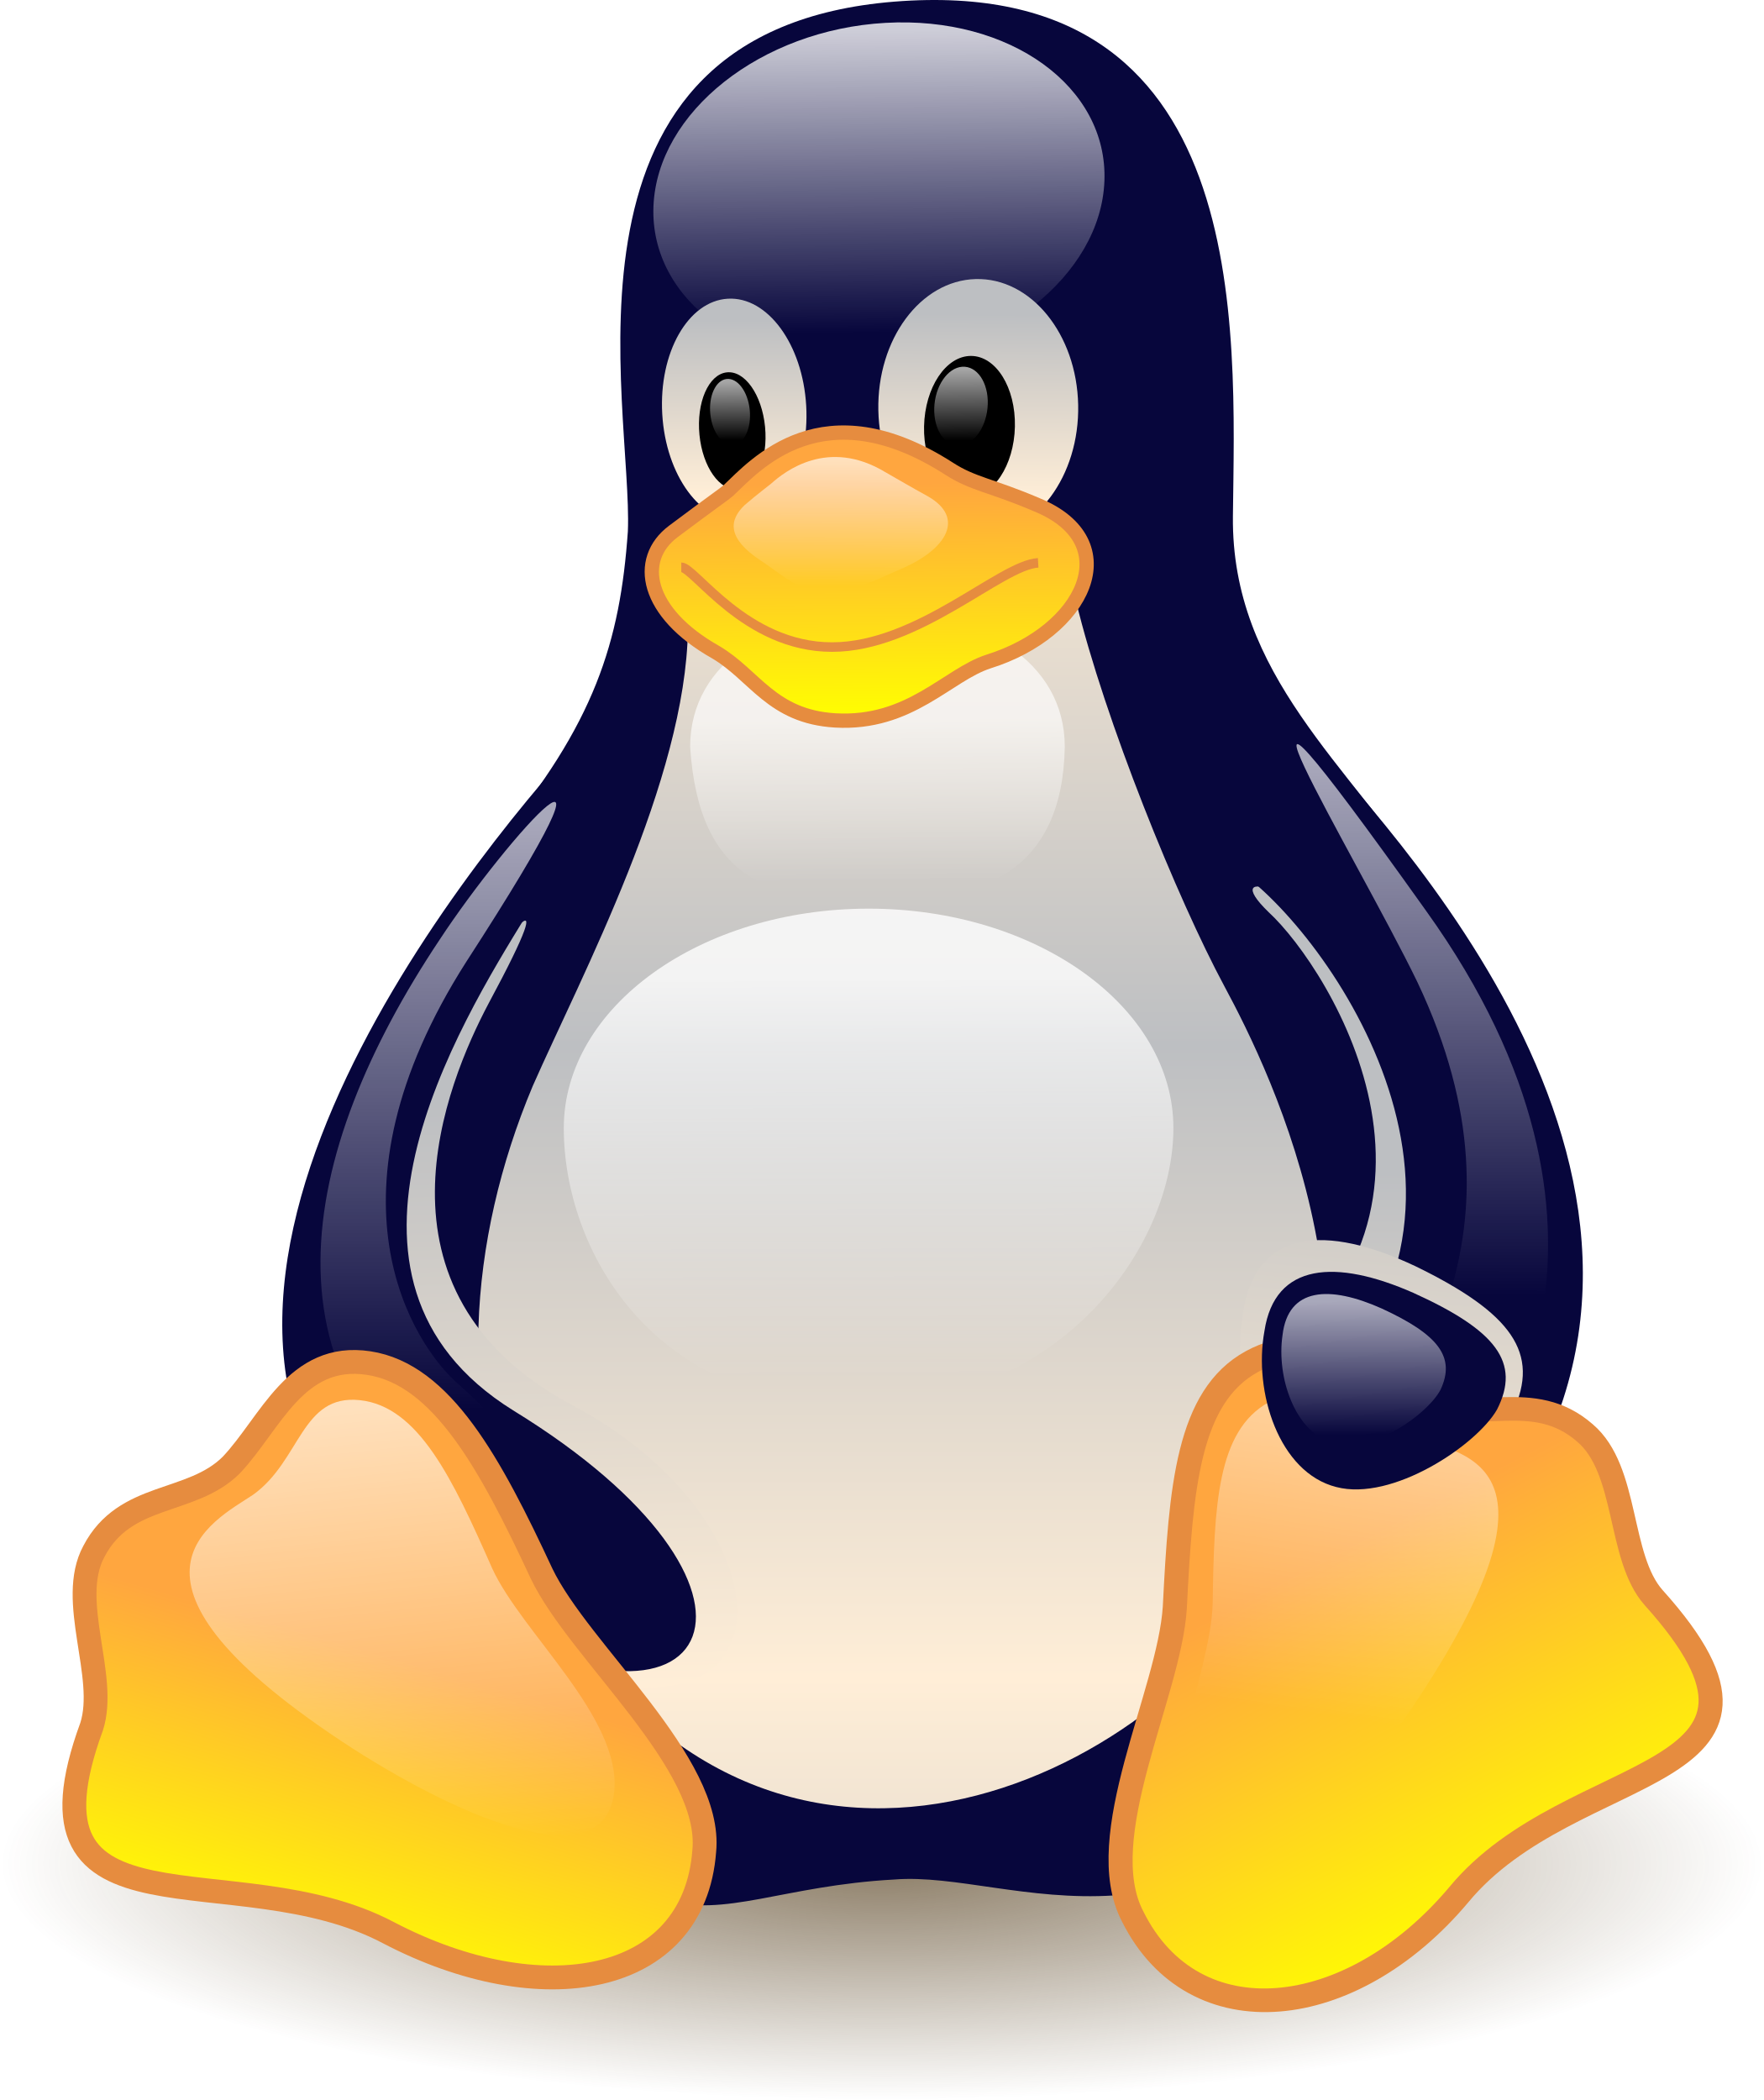
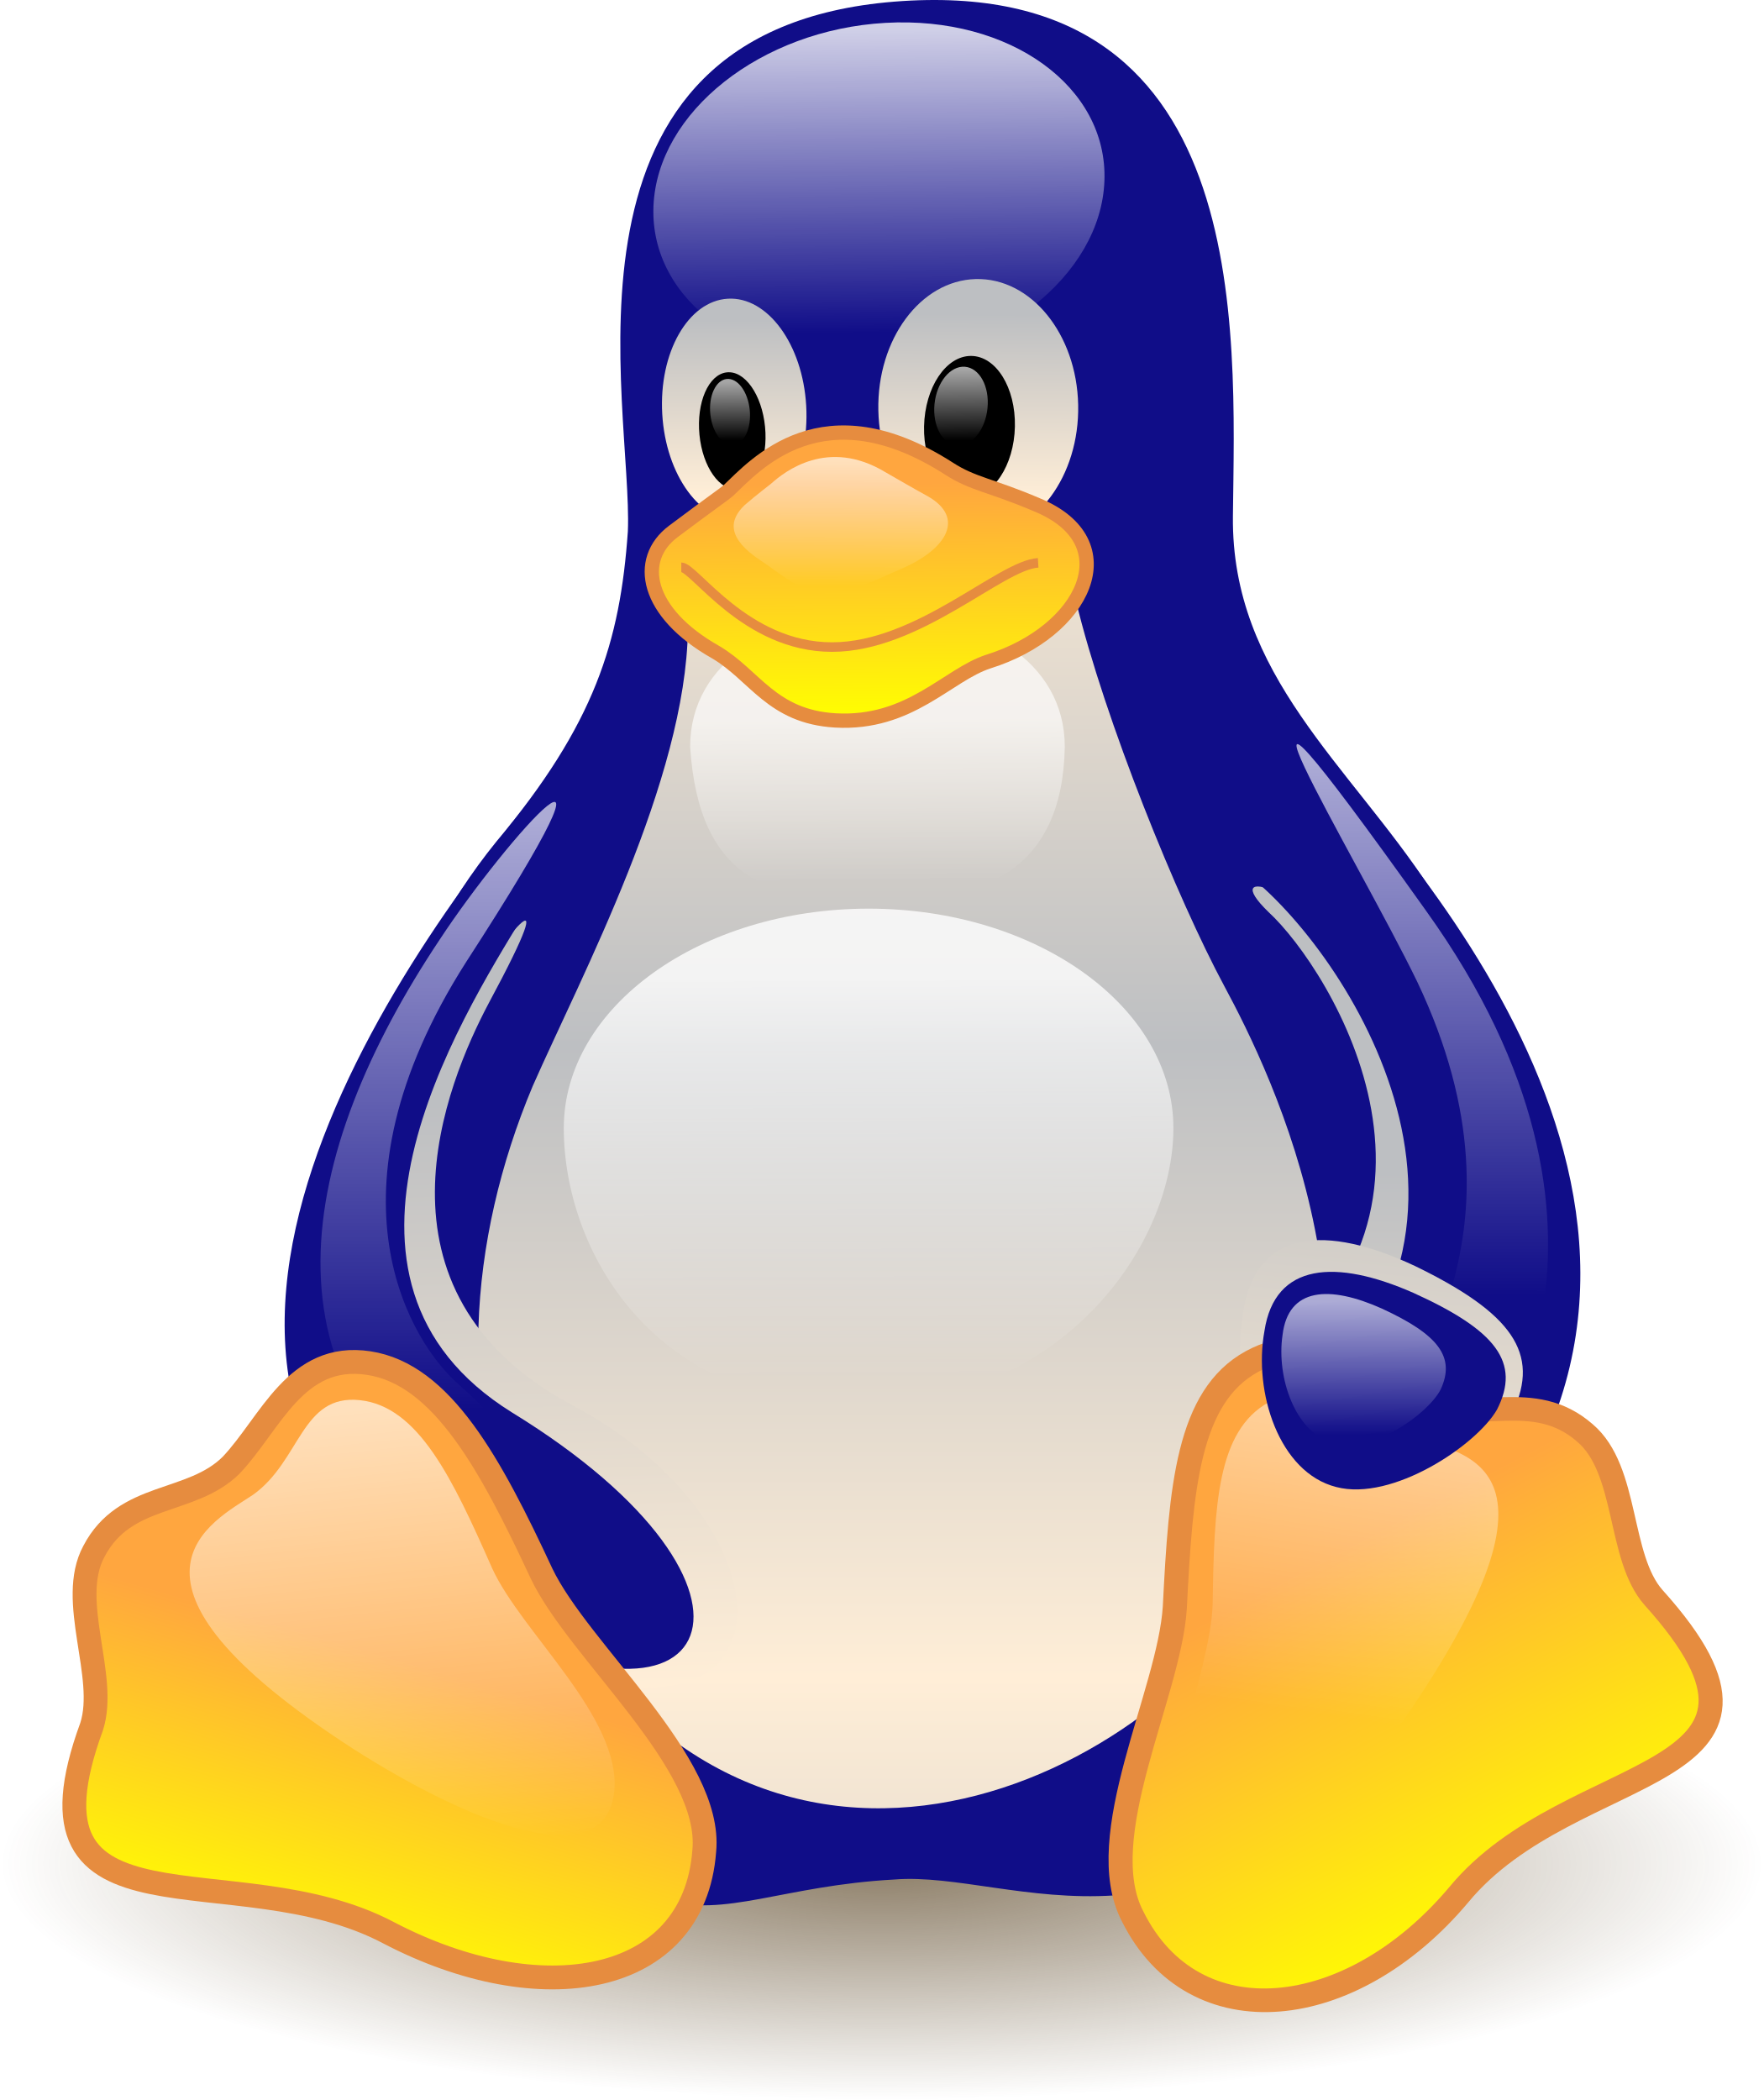
<svg xmlns="http://www.w3.org/2000/svg" xmlns:xlink="http://www.w3.org/1999/xlink" version="1.1" width="462.767" height="551.045" id="svg3004">
  <defs id="defs3006">
    <linearGradient id="linearGradient3953">
      <stop id="stop3955" style="stop-color:#204a87;stop-opacity:1" offset="0" />
      <stop id="stop3957" style="stop-color:#204a87;stop-opacity:0" offset="1" />
    </linearGradient>
    <linearGradient id="linearGradient3883">
      <stop id="stop3891" style="stop-color:#0c3977;stop-opacity:0.867" offset="0" />
      <stop id="stop3961" style="stop-color:#144181;stop-opacity:0.431" offset="0.5" />
      <stop id="stop3887" style="stop-color:#204a87;stop-opacity:0" offset="1" />
    </linearGradient>
    <linearGradient id="linearGradient172">
      <stop id="stop173" style="stop-color:#3f2600;stop-opacity:0.6" offset="0" />
      <stop id="stop174" style="stop-color:#3f2600;stop-opacity:0" offset="1" />
    </linearGradient>
    <linearGradient id="linearGradient167">
      <stop id="stop168" style="stop-color:#ffffff;stop-opacity:0.65" offset="0" />
      <stop id="stop169" style="stop-color:#ffffff;stop-opacity:0" offset="1" />
    </linearGradient>
    <linearGradient id="linearGradient162">
      <stop id="stop163" style="stop-color:#ffa63f;stop-opacity:1" offset="0" />
      <stop id="stop164" style="stop-color:#ffff00;stop-opacity:1" offset="1" />
    </linearGradient>
    <linearGradient id="linearGradient153">
      <stop id="stop154" style="stop-color:#ffeed7;stop-opacity:1" offset="0" />
      <stop id="stop155" style="stop-color:#bdbfc2;stop-opacity:1" offset="1" />
    </linearGradient>
    <linearGradient id="linearGradient138">
      <stop id="stop139" style="stop-color:#ffffff;stop-opacity:0.8" offset="0" />
      <stop id="stop140" style="stop-color:#ffffff;stop-opacity:0" offset="1" />
    </linearGradient>
    <linearGradient x1="0.474" y1="0.02" x2="0.418" y2="0.901" id="linearGradient141" xlink:href="#linearGradient138" gradientUnits="objectBoundingBox" />
    <linearGradient x1="0.559" y1="0.031" x2="0.554" y2="0.945" id="linearGradient142" xlink:href="#linearGradient167" gradientUnits="objectBoundingBox" />
    <linearGradient x1="0.466" y1="0.029" x2="0.414" y2="0.934" id="linearGradient143" xlink:href="#linearGradient167" gradientUnits="objectBoundingBox" />
    <linearGradient x1="0.703" y1="0.059" x2="0.646" y2="0.941" id="linearGradient144" xlink:href="#linearGradient167" gradientUnits="objectBoundingBox" />
    <linearGradient x1="0.467" y1="-0.036" x2="0.867" y2="0.759" id="linearGradient145" xlink:href="#linearGradient167" gradientUnits="objectBoundingBox" />
    <linearGradient x1="0.572" y1="0.023" x2="0.571" y2="0.719" id="linearGradient146" xlink:href="#linearGradient167" gradientUnits="objectBoundingBox" />
    <linearGradient x1="0.5" y1="0.023" x2="0.5" y2="0.812" id="linearGradient147" xlink:href="#linearGradient167" gradientUnits="objectBoundingBox" />
    <linearGradient x1="0.508" y1="0.374" x2="0.516" y2="0.928" id="linearGradient148" xlink:href="#linearGradient167" gradientUnits="objectBoundingBox" />
    <linearGradient x1="0.5" y1="0.132" x2="0.504" y2="0.946" id="linearGradient149" xlink:href="#linearGradient138" gradientUnits="objectBoundingBox" />
    <linearGradient x1="-0.305" y1="0.099" x2="0.156" y2="0.942" id="linearGradient150" xlink:href="#linearGradient167" gradientUnits="objectBoundingBox" gradientTransform="matrix(-0.928523,0.283938,0.435332,0.943857,-1.91327e-7,5.49908e-8)" />
    <linearGradient x1="0.434" y1="0.022" x2="0.487" y2="1.026" id="linearGradient151" xlink:href="#linearGradient167" gradientUnits="objectBoundingBox" />
    <linearGradient x1="0.5" y1="0.898" x2="0.5" y2="0.406" id="linearGradient152" xlink:href="#linearGradient153" gradientUnits="objectBoundingBox" spreadMethod="reflect" />
    <linearGradient x1="0.436" y1="0.989" x2="0.454" y2="0.231" id="linearGradient156" xlink:href="#linearGradient153" gradientUnits="objectBoundingBox" />
    <linearGradient x1="0.492" y1="1.153" x2="0.495" y2="0.413" id="linearGradient157" xlink:href="#linearGradient153" gradientUnits="objectBoundingBox" />
    <linearGradient x1="0.517" y1="0.854" x2="0.498" y2="0.136" id="linearGradient158" xlink:href="#linearGradient153" gradientUnits="objectBoundingBox" />
    <linearGradient x1="0.462" y1="0.879" x2="0.492" y2="0.096" id="linearGradient159" xlink:href="#linearGradient153" gradientUnits="objectBoundingBox" />
    <linearGradient x1="0.501" y1="0.349" x2="0.412" y2="0.986" id="linearGradient161" xlink:href="#linearGradient162" gradientUnits="objectBoundingBox" />
    <linearGradient x1="0.604" y1="0.51" x2="0.464" y2="0.984" id="linearGradient165" xlink:href="#linearGradient162" gradientUnits="objectBoundingBox" />
    <linearGradient x1="0.5" y1="0.192" x2="0.508" y2="0.97" id="linearGradient166" xlink:href="#linearGradient162" gradientUnits="objectBoundingBox" />
    <radialGradient cx="0.5" cy="0.5" r="0.5" fx="0.5" fy="0.5" id="radialGradient171" xlink:href="#linearGradient172" gradientUnits="objectBoundingBox" />
    <radialGradient id="radialGradient176" xlink:href="#linearGradient172" />
    <linearGradient x1="0.94" y1="1.293" x2="0.195" y2="-0.675" id="linearGradient178" xlink:href="#linearGradient153" gradientUnits="objectBoundingBox" />
    <radialGradient cx="446.778" cy="1219.412" r="195.072" fx="446.778" fy="1219.412" id="radialGradient1399" xlink:href="#linearGradient172" gradientUnits="userSpaceOnUse" gradientTransform="scale(1.045233,0.956725)" />
    <linearGradient x1="400.578" y1="369.53" x2="400.844" y2="304.079" id="linearGradient1401" xlink:href="#linearGradient153" gradientUnits="userSpaceOnUse" gradientTransform="scale(0.575262,1.738339)" />
    <linearGradient x1="303.018" y1="237.932" x2="297.086" y2="330.096" id="linearGradient1403" xlink:href="#linearGradient138" gradientUnits="userSpaceOnUse" gradientTransform="scale(1.116071,0.896001)" />
    <linearGradient x1="378.938" y1="278.602" x2="380.273" y2="243.916" id="linearGradient1405" xlink:href="#linearGradient153" gradientUnits="userSpaceOnUse" gradientTransform="scale(0.816497,1.224744)" />
    <linearGradient x1="381.387" y1="277.495" x2="380.552" y2="245.683" id="linearGradient1407" xlink:href="#linearGradient153" gradientUnits="userSpaceOnUse" gradientTransform="scale(0.816497,1.224744)" />
    <linearGradient x1="379.096" y1="240.927" x2="376.796" y2="281.016" id="linearGradient1409" xlink:href="#linearGradient167" gradientUnits="userSpaceOnUse" gradientTransform="scale(0.816497,1.224744)" />
    <linearGradient x1="389.635" y1="242.282" x2="387.069" y2="281.325" id="linearGradient1411" xlink:href="#linearGradient167" gradientUnits="userSpaceOnUse" gradientTransform="scale(0.816497,1.224744)" />
    <linearGradient x1="437.579" y1="528.872" x2="437.579" y2="394.104" id="linearGradient1413" xlink:href="#linearGradient153" gradientUnits="userSpaceOnUse" gradientTransform="scale(0.812855,1.230232)" spreadMethod="reflect" />
    <linearGradient x1="375.173" y1="419.785" x2="377.485" y2="324.038" id="linearGradient1415" xlink:href="#linearGradient153" gradientUnits="userSpaceOnUse" gradientTransform="scale(0.649784,1.538974)" />
    <linearGradient x1="320.751" y1="498.178" x2="321.322" y2="614.504" id="linearGradient1417" xlink:href="#linearGradient138" gradientUnits="userSpaceOnUse" gradientTransform="scale(1.074798,0.930408)" />
    <linearGradient x1="322.483" y1="435.268" x2="323.251" y2="488.483" id="linearGradient1419" xlink:href="#linearGradient167" gradientUnits="userSpaceOnUse" gradientTransform="scale(1.077001,0.928504)" />
    <linearGradient x1="411.221" y1="242.944" x2="411.221" y2="331.449" id="linearGradient1421" xlink:href="#linearGradient167" gradientUnits="userSpaceOnUse" gradientTransform="scale(0.571707,1.749147)" />
    <linearGradient x1="867.345" y1="234.739" x2="867.335" y2="314.839" id="linearGradient1423" xlink:href="#linearGradient167" gradientUnits="userSpaceOnUse" gradientTransform="scale(0.572667,1.746214)" />
    <linearGradient x1="236.254" y1="657.111" x2="212.51" y2="737.412" id="linearGradient1425" xlink:href="#linearGradient162" gradientUnits="userSpaceOnUse" gradientTransform="scale(1.011514,0.988617)" />
    <linearGradient x1="381.566" y1="655.731" x2="279.643" y2="386.666" id="linearGradient1427" xlink:href="#linearGradient153" gradientUnits="userSpaceOnUse" gradientTransform="scale(1.065499,0.938527)" />
    <linearGradient x1="218.117" y1="630.305" x2="203.127" y2="737.854" id="linearGradient1429" xlink:href="#linearGradient162" gradientUnits="userSpaceOnUse" gradientTransform="scale(1.009851,0.990245)" />
    <linearGradient x1="117.89" y1="587.236" x2="182.245" y2="704.731" id="linearGradient1431" xlink:href="#linearGradient167" gradientUnits="userSpaceOnUse" gradientTransform="scale(1.007724,0.992335)" />
    <linearGradient x1="223.101" y1="570.418" x2="230.535" y2="710.977" id="linearGradient1433" xlink:href="#linearGradient167" gradientUnits="userSpaceOnUse" gradientTransform="scale(0.999504,1.000496)" />
    <linearGradient x1="316.94" y1="474.018" x2="371.609" y2="582.635" id="linearGradient1435" xlink:href="#linearGradient167" gradientUnits="userSpaceOnUse" gradientTransform="scale(1.065499,0.938527)" />
    <linearGradient x1="284.687" y1="410.463" x2="285.459" y2="485.699" id="linearGradient1437" xlink:href="#linearGradient162" gradientUnits="userSpaceOnUse" gradientTransform="scale(1.218684,0.820557)" />
    <linearGradient x1="288.824" y1="398.854" x2="288.376" y2="482.559" id="linearGradient1439" xlink:href="#linearGradient167" gradientUnits="userSpaceOnUse" gradientTransform="scale(1.221941,0.81837)" />
    <linearGradient x1="246.19" y1="275.127" x2="220.073" y2="185.036" id="linearGradient3889" xlink:href="#linearGradient3883" gradientUnits="userSpaceOnUse" />
    <clipPath id="clipPath3945">
      <path d="m 245.834,210.916 c 36.839,11.307 66.77,4.204 99.209,32.827 24.802,21.884 -27.72,48.875 -27.72,48.875 0,0 -13.857,-15.73 -32.826,-31.368 -18.97,-15.637 -40.563,-16.77 -58.992,-15.45 -39.944,2.862 -53.192,49.879 -54.077,48.276 -32.507,-58.884 -5.574,-53.03 -25.532,-98.479 -7.897,-17.984 -23.808,-23.912 -20.425,-29.179 3.383,-5.267 83.525,33.191 120.364,44.498 z" id="path3947" style="fill:#3465a4;stroke:#000000;stroke-width:1px;stroke-linecap:butt;stroke-linejoin:miter;stroke-opacity:1" />
    </clipPath>
    <linearGradient x1="219.929" y1="234.641" x2="171.927" y2="213.121" id="linearGradient3949" xlink:href="#linearGradient3883" gradientUnits="userSpaceOnUse" />
    <clipPath id="clipPath3970">
      <path d="m 126.2,168.242 c 0,0 34.285,26.991 38.298,44.498 4.012,17.507 22.249,54.711 22.249,54.711 0,0 10.577,-12.401 21.52,-17.872 10.942,-5.471 -41.945,-56.535 -53.617,-63.829 -11.672,-7.295 -28.45,-17.507 -28.45,-17.507 z" id="path3972" style="fill:url(#linearGradient3974);fill-opacity:1;stroke:#000000;stroke-width:0;stroke-linecap:butt;stroke-linejoin:miter;stroke-miterlimit:4;stroke-opacity:1;stroke-dasharray:none" />
    </clipPath>
    <linearGradient x1="179.681" y1="226.418" x2="139.268" y2="171.707" id="linearGradient3974" xlink:href="#linearGradient3953" gradientUnits="userSpaceOnUse" gradientTransform="translate(-0.3647387,3.1872174e-8)" />
  </defs>
  <g transform="matrix(0.8004618,0,0,0.8004618,-267.5061,-76.08259)" id="g1369">
    <path d="m 670.882,1166.642 a 203.896,186.63 0 1 1 -407.791,0 203.896,186.63 0 1 1 407.791,0 z" transform="matrix(1.4177,0,0,0.414745,-38.7944,222.194)" id="path175" style="fill:url(#radialGradient1399);stroke:none" />
-     <path d="m 223.627,632.24 c -22.388,-32.223 -26.754,-136.984 25.487,-201.43 25.886,-30.918 32.49,-52.465 34.531,-81.393 1.389,-32.979 -23.325,-131.442 69.883,-138.944 94.406,-7.532 89.336,85.66 88.793,134.975 -0.451,41.64 30.574,65.241 51.796,97.695 39.279,59.63 35.957,162.3 -7.399,217.872 -54.917,69.568 -101.953,39.398 -133.19,41.93 -58.493,3.202 -60.427,34.391 -129.901,-70.705 z" transform="matrix(1.25,0,0,1.25,185.454,-167.505)" id="path106" style="fill:#07063c;fill-opacity:1;stroke:none" />
+     <path d="m 223.627,632.24 c -22.388,-32.223 -26.754,-136.984 25.487,-201.43 25.886,-30.918 32.49,-52.465 34.531,-81.393 1.389,-32.979 -23.325,-131.442 69.883,-138.944 94.406,-7.532 89.336,85.66 88.793,134.975 -0.451,41.64 30.574,65.241 51.796,97.695 39.279,59.63 35.957,162.3 -7.399,217.872 -54.917,69.568 -101.953,39.398 -133.19,41.93 -58.493,3.202 -60.427,34.391 -129.901,-70.705 z" transform="matrix(1.25,0,0,1.25,185.454,-167.505)" id="path106" style="fill:#100d88;fill-opacity:1;stroke:none" />
    <path d="m 246.571,470.864 c -12.239,12.496 -44.396,69.092 4.869,105.36 17.369,12.633 -16.377,59.495 -32.005,36.308 -27.57,-41.618 -8.831,-106.941 8.315,-130.188 11.652,-16.487 29.23,-22.676 18.821,-11.48 z" transform="matrix(-1.67739,-0.0224516,-0.0211236,1.4709,1173.58,-293.017)" id="path113" style="fill:url(#linearGradient1401);stroke:none" />
-     <path d="m 256.513,459.837 c -19.915,17.717 -56.176,80.091 -3.288,120.606 17.37,12.632 -15.393,52.463 -33.79,32.089 -63.963,-70.82 1.669,-152.254 24.262,-180.25 20.192,-24.347 38.078,5.752 12.816,27.555 z" transform="matrix(-1.67755,0,0,1.52374,1174.62,-318.082)" id="path111" style="fill:#07063c;fill-opacity:1;stroke:#07063c;stroke-width:0.977;stroke-opacity:1" />
+     <path d="m 256.513,459.837 c -19.915,17.717 -56.176,80.091 -3.288,120.606 17.37,12.632 -15.393,52.463 -33.79,32.089 -63.963,-70.82 1.669,-152.254 24.262,-180.25 20.192,-24.347 38.078,5.752 12.816,27.555 z" transform="matrix(-1.67755,0,0,1.52374,1174.62,-318.082)" id="path111" style="fill:#100d88;fill-opacity:1;stroke:none;stroke-width:0.977;stroke-opacity:1" />
    <path d="m 399.569,258.158 a 58.373,46.863 0 1 1 -116.746,0 58.373,46.863 0 1 1 116.746,0 z" transform="matrix(1.26626,-0.0713667,-0.0459795,1.19574,202.143,-125.761)" id="path114" style="fill:url(#linearGradient1403);stroke:none" />
    <path d="m 328.863,320.642 a 18.087,27.131 0 1 1 -36.175,0 18.087,27.131 0 1 1 36.175,0 z" transform="matrix(1.30445,-0.0755326,0.0771251,1.34257,144.757,-177.617)" id="path115" style="fill:url(#linearGradient1405);stroke:none" />
    <path d="m 328.863,320.642 a 18.087,27.131 0 1 1 -36.175,0 18.087,27.131 0 1 1 36.175,0 z" transform="matrix(-1.81082,0.0495107,0.0317324,1.55333,1207.46,-284.777)" id="path116" style="fill:url(#linearGradient1407);stroke:none" />
    <path d="m 328.863,320.642 a 18.087,27.131 0 1 1 -36.175,0 18.087,27.131 0 1 1 36.175,0 z" transform="matrix(-0.823196,-0.00176123,-0.0182321,0.852662,913.674,-37.9902)" id="path117" style="fill:#000000;stroke:none" />
    <path d="m 328.863,320.642 a 18.087,27.131 0 1 1 -36.175,0 18.087,27.131 0 1 1 36.175,0 z" transform="matrix(0.59438,-0.0722959,0.0688176,0.705838,367.448,32.4186)" id="path118" style="fill:#000000;stroke:none" />
    <path d="m 328.863,320.642 a 18.087,27.131 0 1 1 -36.175,0 18.087,27.131 0 1 1 36.175,0 z" transform="matrix(-0.480323,-0.036454,-0.0467935,0.475606,813.496,87.0124)" id="path121" style="fill:url(#linearGradient1409);stroke:none" />
    <path d="m 328.863,320.642 a 18.087,27.131 0 1 1 -36.175,0 18.087,27.131 0 1 1 36.175,0 z" transform="matrix(0.35691,-0.0408211,0.0413232,0.398544,449.334,114.991)" id="path122" style="fill:url(#linearGradient1411);stroke:none" />
    <path d="m 258.702,495.425 c 12.836,-29.103 40.114,-80.226 40.695,-119.758 0,-31.442 94.179,-38.951 101.737,-7.558 7.558,31.393 26.741,78.483 38.95,101.156 12.208,22.672 47.809,94.695 9.884,157.546 -34.157,55.644 -137.725,99.666 -193.01,-7.557 -18.603,-37.207 -15.285,-83.315 1.744,-123.829 z" transform="matrix(1.25,0,0,1.25,185.454,-168.23)" id="path128" style="fill:url(#linearGradient1413);stroke:none" />
    <path d="m 242.905,473.815 c -11.263,18.967 -35.5,69.309 12.137,102.047 51.311,34.82 46.473,97.062 -15.607,61.955 -56.777,-31.789 -22.845,-137.778 -4.51,-162.266 12.107,-17.214 29.897,-38.031 7.98,-1.736 z" transform="matrix(1.38936,-0.111074,0.102211,1.30214,108.413,-165.938)" id="path112" style="fill:url(#linearGradient1415);stroke:none" />
-     <path d="m 256.513,449.72 c -17.465,28.508 -59.377,95.813 -3.288,130.723 75.569,46.355 54.173,92.711 -14.799,50.974 -97.109,-58.264 -11.825,-175.616 27.131,-220.338 44.444,-50.2 8.554,9.087 -9.044,38.641 z" transform="matrix(1.25,0,0,1.25,185.454,-167.505)" id="path109" style="fill:#07063c;fill-opacity:1;stroke:#07063c;stroke-width:1.25;stroke-opacity:1" />
+     <path d="m 256.513,449.72 c -17.465,28.508 -59.377,95.813 -3.288,130.723 75.569,46.355 54.173,92.711 -14.799,50.974 -97.109,-58.264 -11.825,-175.616 27.131,-220.338 44.444,-50.2 8.554,9.087 -9.044,38.641 z" transform="matrix(1.25,0,0,1.25,185.454,-167.505)" id="path109" style="fill:#100d88;fill-opacity:1;stroke:none;stroke-width:1.25;stroke-opacity:1" />
    <path d="m 421.481,504.727 c 0,32.412 -29.272,74.516 -79.528,74.138 -51.828,0.455 -73.949,-41.726 -73.949,-74.138 0,-32.412 34.379,-58.717 76.739,-58.717 42.359,0 76.738,26.305 76.738,58.717 z" transform="matrix(1.30209,0,0,1.22525,170.042,-153.557)" id="path125" style="font-size:12px;fill:url(#linearGradient1417);stroke:none" />
    <path d="m 398.227,412.292 c -0.612,38.572 -23.18,47.671 -51.74,47.671 -28.561,0 -49.292,-5.694 -51.741,-47.671 0,-26.314 23.18,-41.542 51.741,-41.542 28.56,0 51.74,15.228 51.74,41.542 z" transform="matrix(1.1868,0,0,1.06708,210.623,-100.078)" id="path127" style="font-size:12px;fill:url(#linearGradient1419);stroke:none" />
    <path d="m 234.285,456.475 c 17.716,-26.996 55.015,-68.364 6.977,5.813 -38.951,61.043 -14.403,100.273 -1.744,111.039 36.527,32.562 34.966,54.349 6.395,37.206 -61.625,-36.626 -48.835,-98.248 -11.628,-154.058 z" transform="matrix(1.25,0,0,1.25,185.454,-167.505)" id="path129" style="fill:url(#linearGradient1421);stroke:none" />
    <path d="m 490.662,467.52 c -15.319,-31.701 -64.134,-111.902 2.326,-18.603 60.461,84.297 18.022,143.013 10.464,148.827 -7.557,5.813 -33.137,17.44 -25.579,-2.907 7.557,-20.347 45.234,-58.973 12.789,-127.317 z" transform="matrix(1.25,0,0,1.25,185.454,-167.505)" id="path131" style="fill:url(#linearGradient1423);stroke:none" />
    <path d="m 220.915,716.921 c -40.442,-21.416 -99.252,4.124 -77.902,-54.066 4.276,-13.238 -6.375,-33.008 0.581,-45.926 8.139,-15.698 25.58,-12.209 36.045,-22.674 10.318,-10.891 16.859,-29.649 36.044,-26.742 19.184,2.907 31.945,26.461 45.344,55.229 9.883,20.638 44.941,49.664 42.65,72.758 -2.696,35.5 -43.027,42.19 -82.762,21.421 z" transform="matrix(1.25,0,0,1.25,185.454,-167.505)" id="path132" style="fill:url(#linearGradient1425);stroke:#e68c3f;stroke-width:6.25" />
    <path d="m 415.072,495.764 c -3.007,24.906 -35.813,76.627 -69.518,81.534 -34.26,5.336 -66.432,-34.06 -74.147,-71.114 -9.889,-41.206 22.587,-57.6 71.938,-56.627 53.301,1.654 74.121,13.891 71.727,46.207 z" transform="matrix(0.598206,0.268584,-0.239623,0.617213,700.568,140.464)" id="path177" style="font-size:12px;fill:url(#linearGradient1427);stroke:none" />
    <path d="m 220.274,718.402 c -41.327,-23.59 -99.894,5.605 -77.261,-55.547 4.736,-13.068 -6.596,-33.552 0.36,-46.47 8.139,-15.698 25.801,-11.665 36.266,-22.13 10.318,-10.891 18.827,-27.868 38.012,-24.961 19.184,2.907 29.977,24.68 43.376,53.448 9.883,20.638 43.415,48.971 41.124,72.065 -2.696,35.5 -42.724,45.471 -81.877,23.595 z" transform="matrix(-1.1685,0.423145,0.475283,1.16478,728.343,-213.821)" id="path133" style="fill:url(#linearGradient1429);stroke:#e68c3f;stroke-width:6.251" />
    <path d="m 216.482,675.68 c -86.531,-57.503 -47.308,-70.96 -36.843,-81.425 10.318,-10.891 18.827,-27.868 38.012,-24.961 19.184,2.907 29.977,24.68 43.376,53.448 9.883,20.638 43.06,48.918 41.124,72.065 -2.616,27.11 -48.19,5.487 -85.669,-19.127 z" transform="matrix(-0.945096,0.343745,0.424076,0.956058,714.328,-64.342)" id="path134" style="fill:url(#linearGradient1431);stroke:none" />
    <path d="m 216.506,677.071 c -86.531,-57.503 -46.797,-73.57 -33.946,-81.28 15.399,-9.942 15.158,-30.831 34.343,-27.924 19.184,2.907 30.725,26.107 44.124,54.875 9.883,20.638 43.06,48.918 41.124,72.065 -2.616,27.11 -48.166,6.878 -85.645,-17.736 z" transform="matrix(1.00431,-0.052286,-0.0174,1.04575,244.191,-28.4653)" id="path135" style="fill:url(#linearGradient1433);stroke:none" />
-     <path d="m 415.072,495.764 c -3.007,24.906 -35.813,76.627 -69.518,81.534 -34.26,5.336 -66.432,-34.06 -74.147,-71.114 -9.889,-41.206 22.587,-57.6 71.938,-56.627 53.301,1.654 74.121,13.891 71.727,46.207 z" transform="matrix(0.515584,0.215259,-0.206526,0.49467,713.3,222.559)" id="path136" style="font-size:12px;fill:#07063c;fill-opacity:1;stroke:none" />
+     <path d="m 415.072,495.764 c -3.007,24.906 -35.813,76.627 -69.518,81.534 -34.26,5.336 -66.432,-34.06 -74.147,-71.114 -9.889,-41.206 22.587,-57.6 71.938,-56.627 53.301,1.654 74.121,13.891 71.727,46.207 z" transform="matrix(0.515584,0.215259,-0.206526,0.49467,713.3,222.559)" id="path136" style="font-size:12px;fill:#100d88;fill-opacity:1;stroke:none" />
    <path d="m 415.072,495.764 c -3.007,24.906 -35.813,76.627 -69.518,81.534 -34.26,5.336 -66.432,-34.06 -74.147,-71.114 -9.889,-41.206 22.587,-57.6 71.938,-56.627 53.301,1.654 74.121,13.891 71.727,46.207 z" transform="matrix(0.351231,0.149463,-0.128856,0.343469,724.522,318.291)" id="path137" style="font-size:12px;fill:url(#linearGradient1435);stroke:none" />
    <path d="m 309.954,338.729 c 7.147,-6.77 24.811,-27.066 57.961,-5.755 6.162,4.01 11.162,4.377 23.021,9.455 23.726,9.749 12.382,33.259 -12.744,41.108 -10.758,3.489 -20.536,16.556 -40.129,15.439 -16.734,-0.977 -21.119,-11.874 -31.398,-17.906 -18.269,-10.311 -20.965,-24.254 -11.1,-31.653 9.866,-7.399 13.725,-10.059 14.389,-10.688 z" transform="matrix(1.25,0,0,1.25,185.454,-167.505)" id="path119" style="fill:url(#linearGradient1437);stroke:#e68c3f;stroke-width:3.75" />
    <path d="m 391.251,357.645 c -9.883,0.581 -31.393,22.091 -54.066,22.091 -22.673,0 -36.044,-20.929 -39.532,-20.929" transform="matrix(1.25,0,0,1.25,185.454,-167.505)" id="path120" style="fill:none;stroke:#e68c3f;stroke-width:2.5" />
    <path d="m 309.954,338.729 c 7.147,-6.77 29.691,-25.348 59.588,-6.328 6.299,3.766 12.804,7.865 22.478,13.464 19.162,11.748 9.671,28.678 -13.286,39.39 -10.418,4.495 -27.593,14.415 -40.671,13.721 -14.533,-1.408 -23.935,-11.399 -33.567,-17.906 -17.67,-12.303 -16.597,-22.237 -8.389,-30.508 6.205,-5.679 13.183,-11.204 13.847,-11.833 z" transform="matrix(0.627885,0,0,0.595666,392.366,51.8173)" id="path123" style="fill:url(#linearGradient1439);stroke:none" />
  </g>
</svg>
